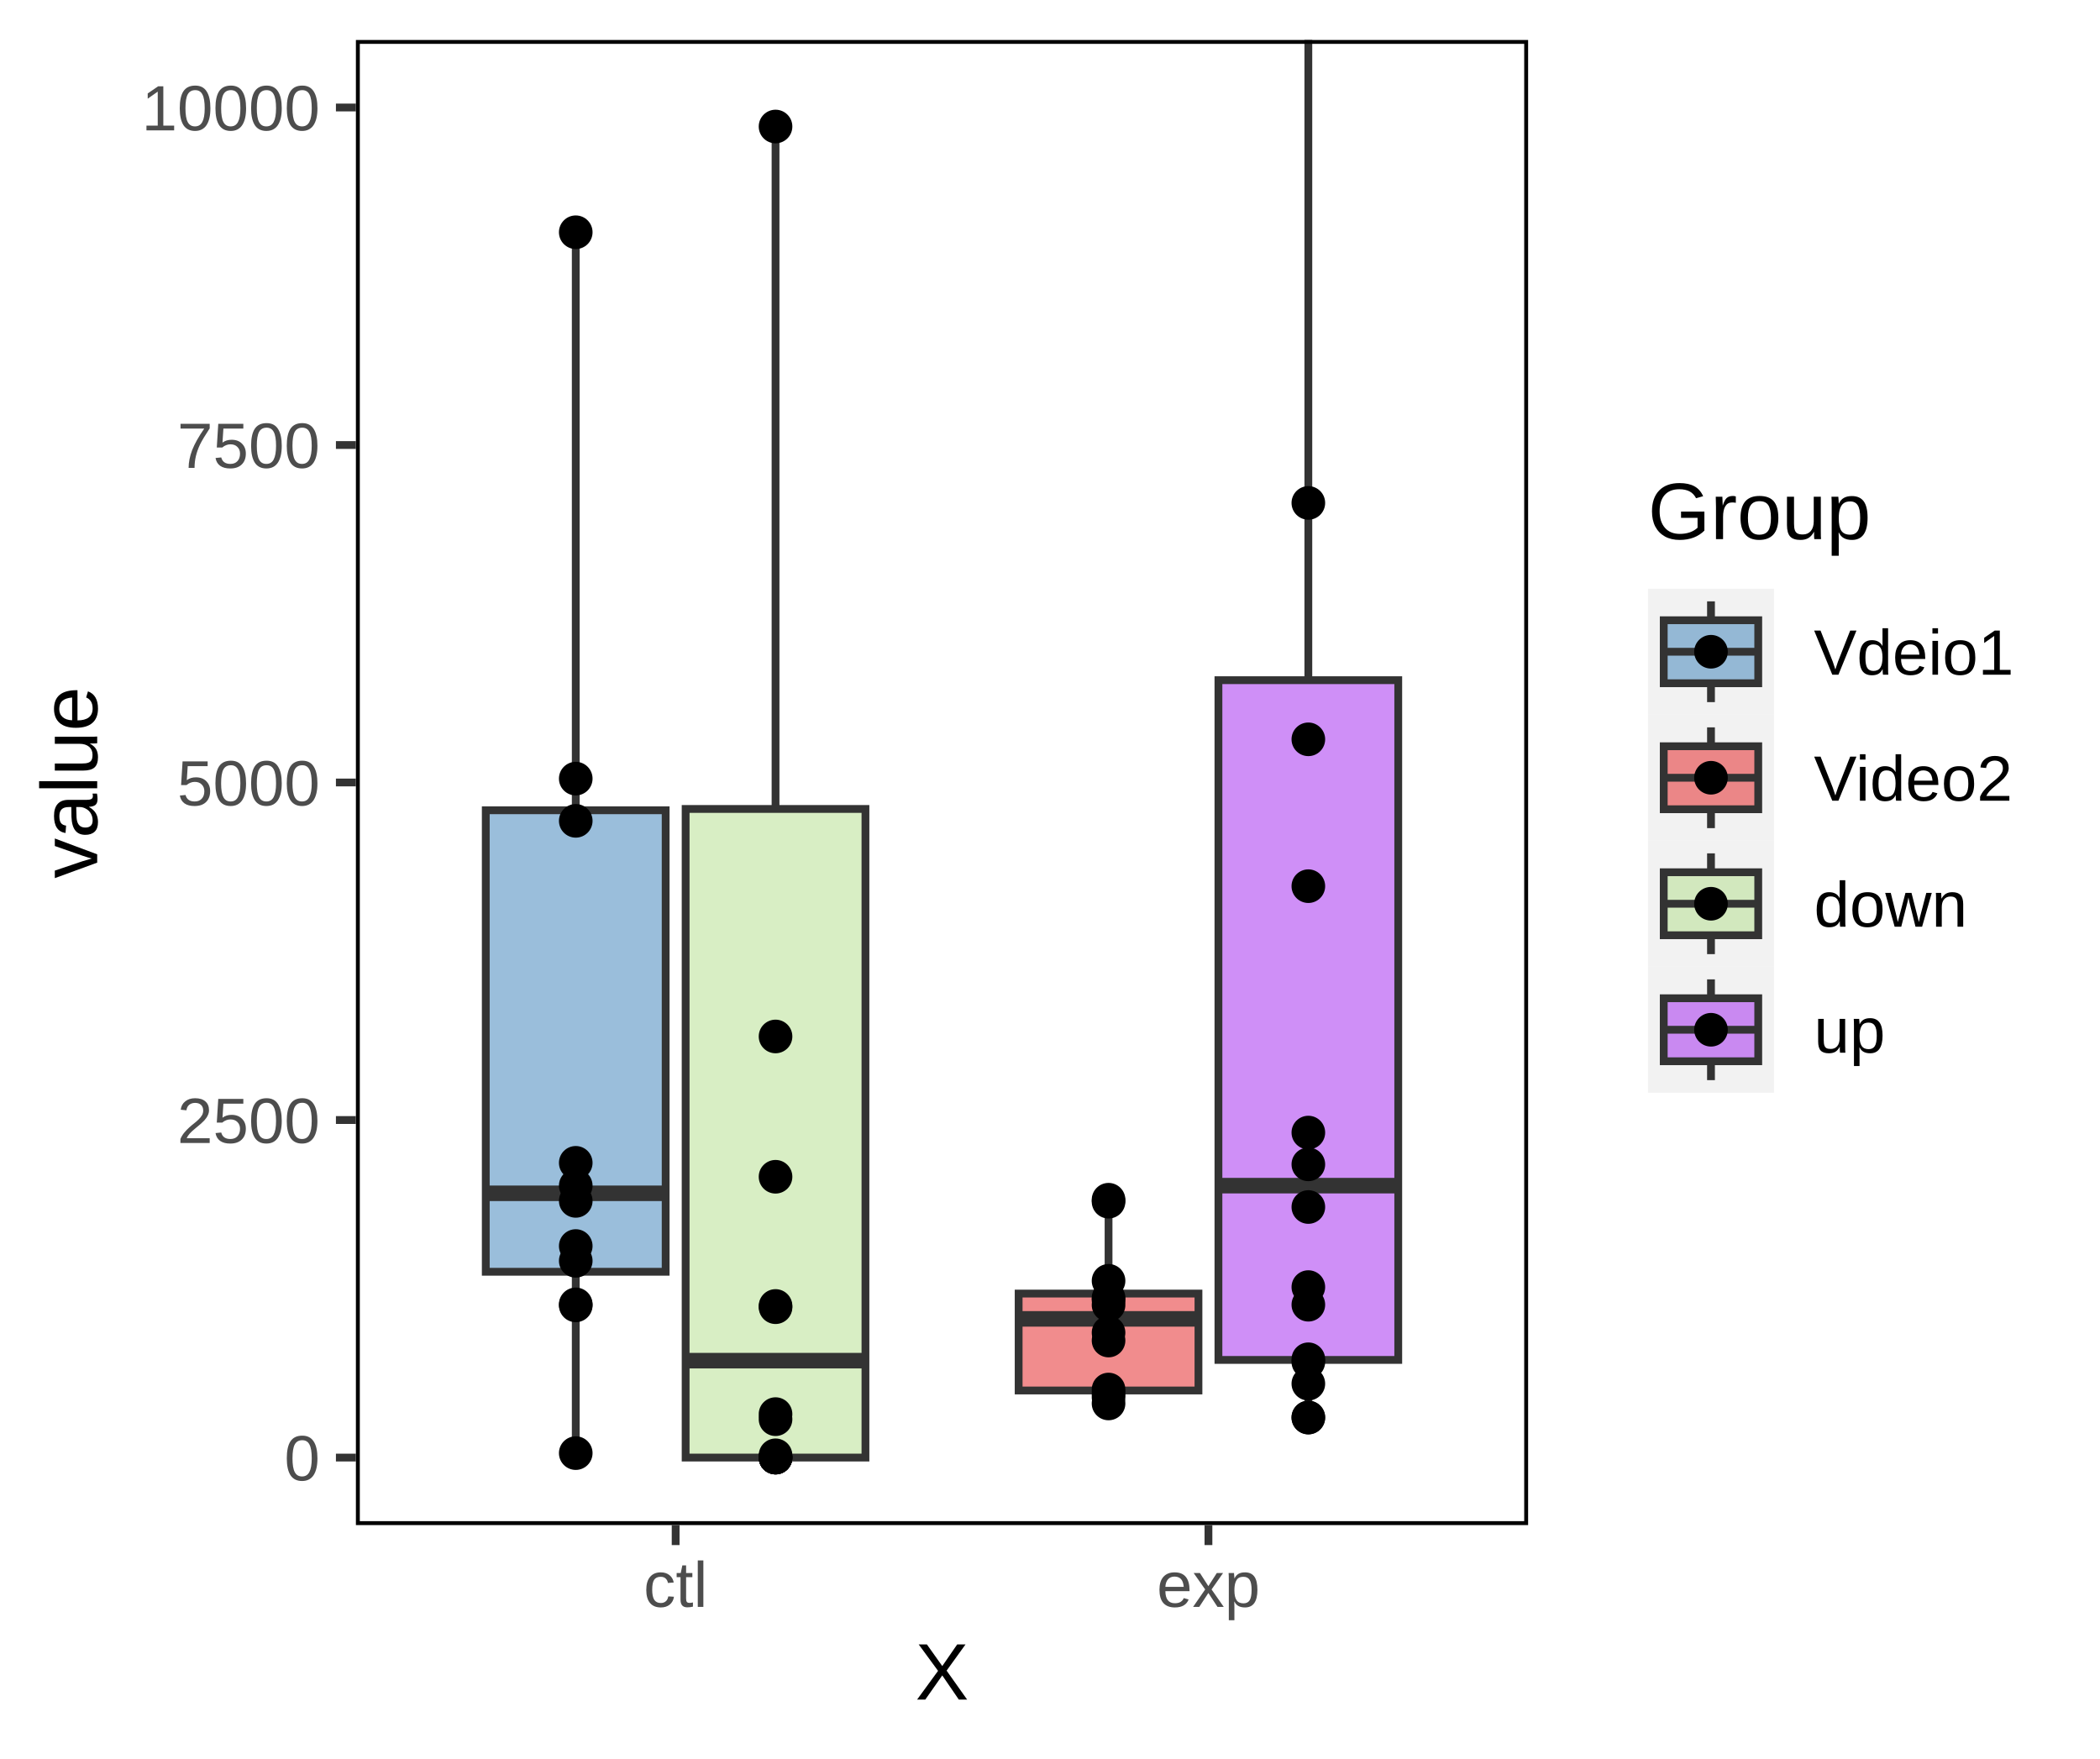
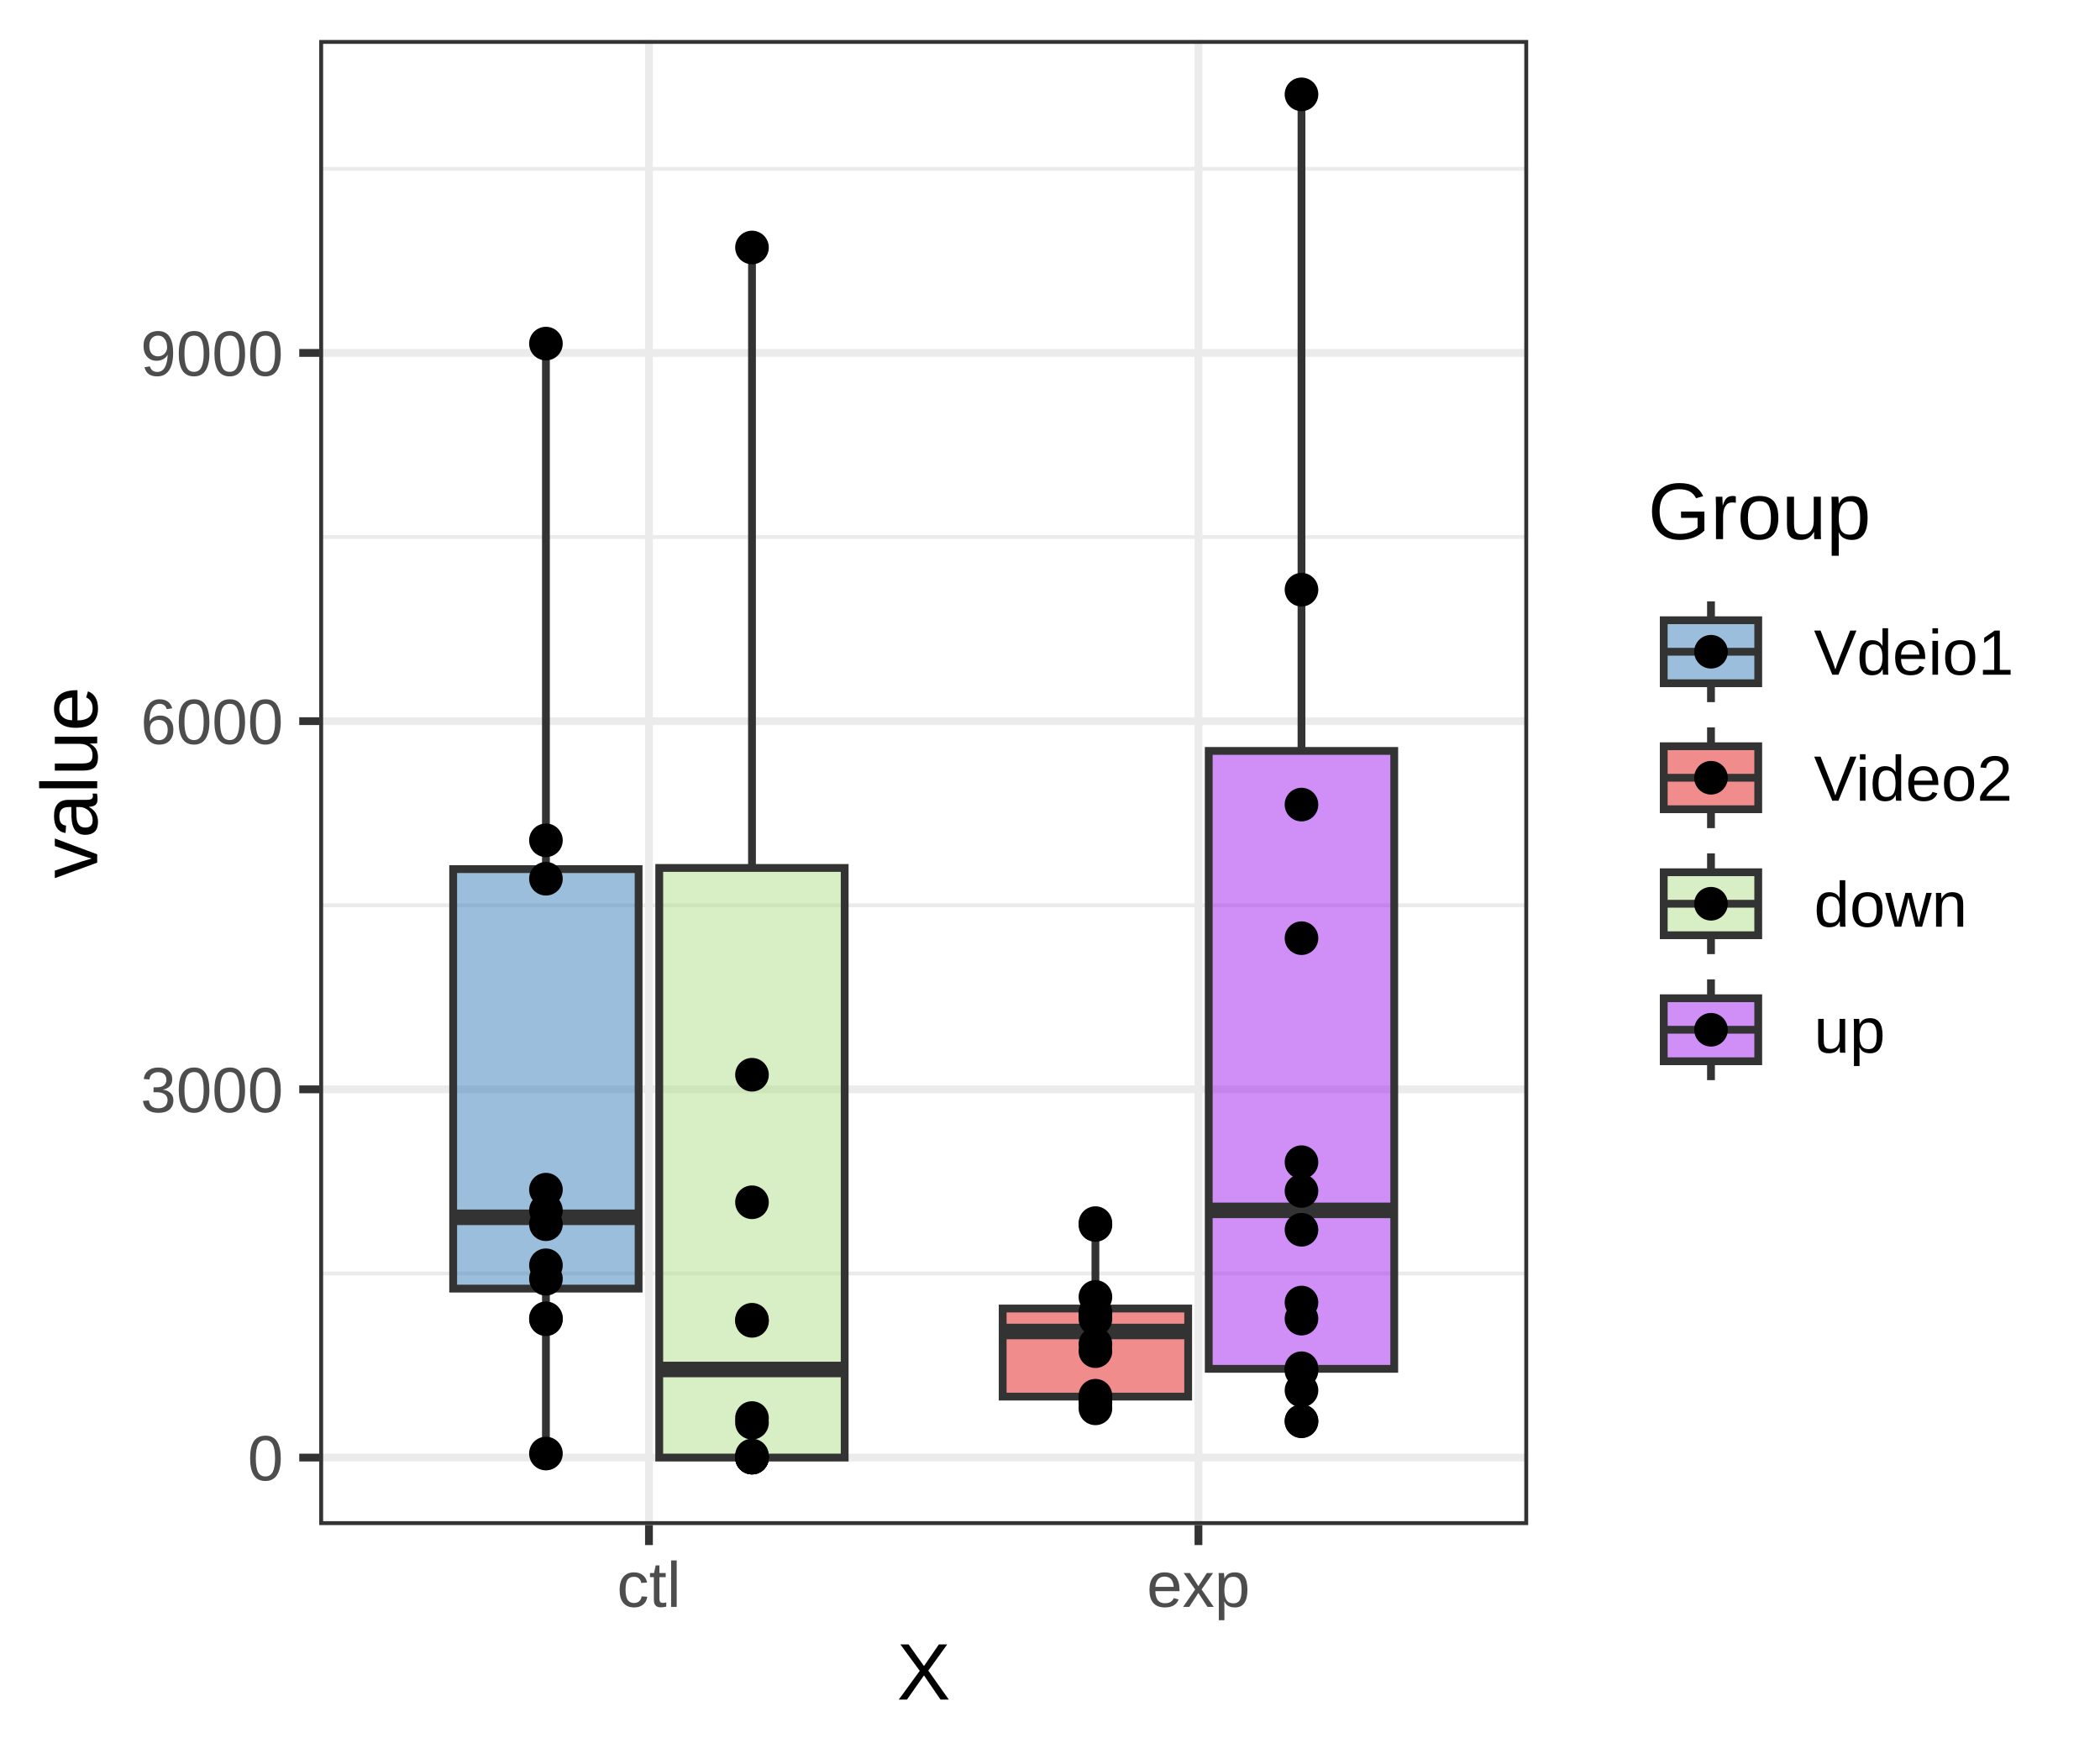
<svg xmlns="http://www.w3.org/2000/svg" class="svglite" width="288.00pt" height="241.20pt" viewBox="0 0 288.00 241.20">
  <defs>
    <style type="text/css">
    .svglite line, .svglite polyline, .svglite polygon, .svglite path, .svglite rect, .svglite circle {
      fill: none;
      stroke: #000000;
      stroke-linecap: round;
      stroke-linejoin: round;
      stroke-miterlimit: 10.00;
    }
    .svglite text {
      white-space: pre;
    }
  </style>
  </defs>
  <rect width="100%" height="100%" style="stroke: none; fill: #FFFFFF;" />
  <defs>
    <clipPath id="cpMC4wMHwyODguMDB8MC4wMHwyNDEuMjA=">
      <rect x="0.00" y="0.00" width="288.00" height="241.20" />
    </clipPath>
  </defs>
  <g clip-path="url(#cpMC4wMHwyODguMDB8MC4wMHwyNDEuMjA=)">
-     <rect x="0.00" y="0.00" width="288.00" height="241.20" style="stroke-width: 1.07; stroke: #FFFFFF; fill: #FFFFFF;" />
+     <rect x="-0" y="0.00" width="288.00" height="241.20" style="stroke-width: 1.07; stroke: #FFFFFF; fill: #FFFFFF;" />
  </g>
  <defs>
-     <clipPath id="cpNDguODF8MjA5LjU4fDUuNDh8MjA5LjE1">
-       <rect x="48.81" y="5.48" width="160.76" height="203.67" />
+     <clipPath id="cpNDMuNzh8MjA5LjU4fDUuNDh8MjA5LjE1">
+       <rect x="43.78" y="5.48" width="165.80" height="203.67" />
    </clipPath>
  </defs>
-   <g clip-path="url(#cpNDguODF8MjA5LjU4fDUuNDh8MjA5LjE1)">
-     <polyline points="48.81,176.75 209.58,176.75 " style="stroke-width: 0.53; stroke: #FFFFFF; stroke-linecap: butt;" />
-     <polyline points="48.81,130.46 209.58,130.46 " style="stroke-width: 0.53; stroke: #FFFFFF; stroke-linecap: butt;" />
-     <polyline points="48.81,84.17 209.58,84.17 " style="stroke-width: 0.53; stroke: #FFFFFF; stroke-linecap: butt;" />
-     <polyline points="48.81,37.88 209.58,37.88 " style="stroke-width: 0.53; stroke: #FFFFFF; stroke-linecap: butt;" />
-     <polyline points="48.81,199.89 209.58,199.89 " style="stroke-width: 1.07; stroke: #FFFFFF; stroke-linecap: butt;" />
-     <polyline points="48.81,153.60 209.58,153.60 " style="stroke-width: 1.07; stroke: #FFFFFF; stroke-linecap: butt;" />
-     <polyline points="48.81,107.31 209.58,107.31 " style="stroke-width: 1.07; stroke: #FFFFFF; stroke-linecap: butt;" />
-     <polyline points="48.81,61.03 209.58,61.03 " style="stroke-width: 1.07; stroke: #FFFFFF; stroke-linecap: butt;" />
-     <polyline points="48.81,14.74 209.58,14.74 " style="stroke-width: 1.07; stroke: #FFFFFF; stroke-linecap: butt;" />
-     <polyline points="92.66,209.15 92.66,5.48 " style="stroke-width: 1.07; stroke: #FFFFFF; stroke-linecap: butt;" />
-     <polyline points="165.73,209.15 165.73,5.48 " style="stroke-width: 1.07; stroke: #FFFFFF; stroke-linecap: butt;" />
-     <circle cx="78.96" cy="-415.34" r="1.95" style="stroke-width: 0.71; stroke: #333333; stroke-opacity: 0.50; fill: #333333; fill-opacity: 0.50;" />
-     <line x1="78.96" y1="111.12" x2="78.96" y2="31.85" style="stroke-width: 1.07; stroke: #333333; stroke-linecap: butt;" />
-     <line x1="78.96" y1="174.41" x2="78.96" y2="199.28" style="stroke-width: 1.07; stroke: #333333; stroke-linecap: butt;" />
-     <polygon points="66.62,111.12 66.62,174.41 91.29,174.41 91.29,111.12 66.62,111.12 " style="stroke-width: 1.07; stroke: #333333; stroke-linecap: butt; stroke-linejoin: miter; fill: #377EB8; fill-opacity: 0.50;" />
-     <line x1="66.62" y1="163.65" x2="91.29" y2="163.65" style="stroke-width: 2.13; stroke: #333333; stroke-linecap: butt; stroke-linejoin: miter;" />
-     <circle cx="106.36" cy="-722.88" r="1.95" style="stroke-width: 0.71; stroke: #333333; stroke-opacity: 0.50; fill: #333333; fill-opacity: 0.50;" />
-     <circle cx="106.36" cy="-48.73" r="1.95" style="stroke-width: 0.71; stroke: #333333; stroke-opacity: 0.50; fill: #333333; fill-opacity: 0.50;" />
-     <circle cx="106.36" cy="-636.51" r="1.95" style="stroke-width: 0.71; stroke: #333333; stroke-opacity: 0.50; fill: #333333; fill-opacity: 0.50;" />
-     <line x1="106.36" y1="110.94" x2="106.36" y2="17.35" style="stroke-width: 1.07; stroke: #333333; stroke-linecap: butt;" />
-     <line x1="106.36" y1="199.89" x2="106.36" y2="199.89" style="stroke-width: 1.07; stroke: #333333; stroke-linecap: butt;" />
-     <polygon points="94.03,110.94 94.03,199.89 118.69,199.89 118.69,110.94 94.03,110.94 " style="stroke-width: 1.07; stroke: #333333; stroke-linecap: butt; stroke-linejoin: miter; fill: #B2DF8A; fill-opacity: 0.50;" />
-     <line x1="94.03" y1="186.60" x2="118.69" y2="186.60" style="stroke-width: 2.13; stroke: #333333; stroke-linecap: butt; stroke-linejoin: miter;" />
-     <line x1="152.03" y1="177.40" x2="152.03" y2="164.53" style="stroke-width: 1.07; stroke: #333333; stroke-linecap: butt;" />
-     <line x1="152.03" y1="190.69" x2="152.03" y2="192.47" style="stroke-width: 1.07; stroke: #333333; stroke-linecap: butt;" />
-     <polygon points="139.70,177.40 139.70,190.69 164.36,190.69 164.36,177.40 139.70,177.40 " style="stroke-width: 1.07; stroke: #333333; stroke-linecap: butt; stroke-linejoin: miter; fill: #E41A1C; fill-opacity: 0.50;" />
-     <line x1="139.70" y1="180.87" x2="164.36" y2="180.87" style="stroke-width: 2.13; stroke: #333333; stroke-linecap: butt; stroke-linejoin: miter;" />
-     <circle cx="179.43" cy="-441.17" r="1.95" style="stroke-width: 0.71; stroke: #333333; stroke-opacity: 0.50; fill: #333333; fill-opacity: 0.50;" />
-     <circle cx="179.43" cy="-300.71" r="1.95" style="stroke-width: 0.71; stroke: #333333; stroke-opacity: 0.50; fill: #333333; fill-opacity: 0.50;" />
-     <line x1="179.43" y1="93.28" x2="179.43" y2="-5.76" style="stroke-width: 1.07; stroke: #333333; stroke-linecap: butt;" />
-     <line x1="179.43" y1="186.50" x2="179.43" y2="194.41" style="stroke-width: 1.07; stroke: #333333; stroke-linecap: butt;" />
-     <polygon points="167.10,93.28 167.10,186.50 191.76,186.50 191.76,93.28 167.10,93.28 " style="stroke-width: 1.07; stroke: #333333; stroke-linecap: butt; stroke-linejoin: miter; fill: #A020F0; fill-opacity: 0.50;" />
-     <line x1="167.10" y1="162.60" x2="191.76" y2="162.60" style="stroke-width: 2.13; stroke: #333333; stroke-linecap: butt; stroke-linejoin: miter;" />
-     <circle cx="78.96" cy="-415.34" r="1.95" style="stroke-width: 0.71; fill: #000000;" />
-     <circle cx="78.96" cy="31.85" r="1.95" style="stroke-width: 0.71; fill: #000000;" />
-     <circle cx="78.96" cy="106.78" r="1.95" style="stroke-width: 0.71; fill: #000000;" />
-     <circle cx="78.96" cy="112.57" r="1.95" style="stroke-width: 0.71; fill: #000000;" />
-     <circle cx="78.96" cy="159.47" r="1.95" style="stroke-width: 0.71; fill: #000000;" />
-     <circle cx="78.96" cy="162.60" r="1.95" style="stroke-width: 0.71; fill: #000000;" />
-     <circle cx="78.96" cy="164.69" r="1.95" style="stroke-width: 0.71; fill: #000000;" />
-     <circle cx="78.96" cy="170.88" r="1.95" style="stroke-width: 0.71; fill: #000000;" />
-     <circle cx="78.96" cy="172.91" r="1.95" style="stroke-width: 0.71; fill: #000000;" />
-     <circle cx="78.96" cy="178.88" r="1.95" style="stroke-width: 0.71; fill: #000000;" />
-     <circle cx="78.96" cy="179.02" r="1.95" style="stroke-width: 0.71; fill: #000000;" />
-     <circle cx="78.96" cy="199.28" r="1.95" style="stroke-width: 0.71; fill: #000000;" />
-     <circle cx="152.03" cy="164.53" r="1.95" style="stroke-width: 0.71; fill: #000000;" />
-     <circle cx="152.03" cy="164.80" r="1.95" style="stroke-width: 0.71; fill: #000000;" />
-     <circle cx="152.03" cy="175.65" r="1.95" style="stroke-width: 0.71; fill: #000000;" />
-     <circle cx="152.03" cy="177.99" r="1.95" style="stroke-width: 0.71; fill: #000000;" />
-     <circle cx="152.03" cy="178.28" r="1.95" style="stroke-width: 0.71; fill: #000000;" />
-     <circle cx="152.03" cy="178.97" r="1.95" style="stroke-width: 0.71; fill: #000000;" />
-     <circle cx="152.03" cy="182.76" r="1.95" style="stroke-width: 0.71; fill: #000000;" />
-     <circle cx="152.03" cy="183.84" r="1.95" style="stroke-width: 0.71; fill: #000000;" />
-     <circle cx="152.03" cy="190.56" r="1.95" style="stroke-width: 0.71; fill: #000000;" />
-     <circle cx="152.03" cy="191.10" r="1.95" style="stroke-width: 0.71; fill: #000000;" />
-     <circle cx="152.03" cy="191.62" r="1.95" style="stroke-width: 0.71; fill: #000000;" />
-     <circle cx="152.03" cy="192.47" r="1.95" style="stroke-width: 0.71; fill: #000000;" />
-     <circle cx="106.36" cy="199.89" r="1.95" style="stroke-width: 0.71; fill: #000000;" />
-     <circle cx="179.43" cy="165.53" r="1.95" style="stroke-width: 0.71; fill: #000000;" />
-     <circle cx="106.36" cy="199.58" r="1.95" style="stroke-width: 0.71; fill: #000000;" />
-     <circle cx="179.43" cy="194.39" r="1.95" style="stroke-width: 0.71; fill: #000000;" />
-     <circle cx="179.43" cy="155.32" r="1.95" style="stroke-width: 0.71; fill: #000000;" />
-     <circle cx="106.36" cy="199.89" r="1.95" style="stroke-width: 0.71; fill: #000000;" />
-     <circle cx="106.36" cy="-722.88" r="1.95" style="stroke-width: 0.71; fill: #000000;" />
-     <circle cx="179.43" cy="189.76" r="1.95" style="stroke-width: 0.71; fill: #000000;" />
-     <circle cx="106.36" cy="199.89" r="1.95" style="stroke-width: 0.71; fill: #000000;" />
-     <circle cx="179.43" cy="159.68" r="1.95" style="stroke-width: 0.71; fill: #000000;" />
-     <circle cx="179.43" cy="186.41" r="1.95" style="stroke-width: 0.71; fill: #000000;" />
-     <circle cx="106.36" cy="199.89" r="1.95" style="stroke-width: 0.71; fill: #000000;" />
-     <circle cx="179.43" cy="194.41" r="1.95" style="stroke-width: 0.71; fill: #000000;" />
-     <circle cx="106.36" cy="199.89" r="1.95" style="stroke-width: 0.71; fill: #000000;" />
-     <circle cx="179.43" cy="176.51" r="1.95" style="stroke-width: 0.71; fill: #000000;" />
-     <circle cx="106.36" cy="179.10" r="1.95" style="stroke-width: 0.71; fill: #000000;" />
-     <circle cx="106.36" cy="161.38" r="1.95" style="stroke-width: 0.71; fill: #000000;" />
-     <circle cx="179.43" cy="68.97" r="1.95" style="stroke-width: 0.71; fill: #000000;" />
-     <circle cx="106.36" cy="17.35" r="1.95" style="stroke-width: 0.71; fill: #000000;" />
-     <circle cx="179.43" cy="121.53" r="1.95" style="stroke-width: 0.71; fill: #000000;" />
-     <circle cx="106.36" cy="179.27" r="1.95" style="stroke-width: 0.71; fill: #000000;" />
-     <circle cx="179.43" cy="101.39" r="1.95" style="stroke-width: 0.71; fill: #000000;" />
-     <circle cx="106.36" cy="-48.73" r="1.95" style="stroke-width: 0.71; fill: #000000;" />
-     <circle cx="179.43" cy="-441.17" r="1.95" style="stroke-width: 0.71; fill: #000000;" />
-     <circle cx="106.36" cy="-636.51" r="1.95" style="stroke-width: 0.71; fill: #000000;" />
-     <circle cx="179.43" cy="-5.76" r="1.95" style="stroke-width: 0.71; fill: #000000;" />
-     <circle cx="106.36" cy="194.63" r="1.95" style="stroke-width: 0.71; fill: #000000;" />
-     <circle cx="179.43" cy="186.78" r="1.95" style="stroke-width: 0.71; fill: #000000;" />
-     <circle cx="106.36" cy="142.14" r="1.95" style="stroke-width: 0.71; fill: #000000;" />
-     <circle cx="179.43" cy="-300.71" r="1.95" style="stroke-width: 0.71; fill: #000000;" />
-     <circle cx="106.36" cy="193.93" r="1.95" style="stroke-width: 0.71; fill: #000000;" />
-     <circle cx="179.43" cy="178.93" r="1.95" style="stroke-width: 0.71; fill: #000000;" />
-     <rect x="48.81" y="5.48" width="160.76" height="203.67" style="stroke-width: 1.07;" />
+   <g clip-path="url(#cpNDMuNzh8MjA5LjU4fDUuNDh8MjA5LjE1)">
+     <rect x="43.78" y="5.48" width="165.80" height="203.67" style="stroke-width: 1.07; stroke: none; fill: #FFFFFF;" />
+     <polyline points="43.78,174.64 209.58,174.64 " style="stroke-width: 0.53; stroke: #EBEBEB; stroke-linecap: butt;" />
+     <polyline points="43.78,124.15 209.58,124.15 " style="stroke-width: 0.53; stroke: #EBEBEB; stroke-linecap: butt;" />
+     <polyline points="43.78,73.65 209.58,73.65 " style="stroke-width: 0.53; stroke: #EBEBEB; stroke-linecap: butt;" />
+     <polyline points="43.78,23.15 209.58,23.15 " style="stroke-width: 0.53; stroke: #EBEBEB; stroke-linecap: butt;" />
+     <polyline points="43.78,199.89 209.58,199.89 " style="stroke-width: 1.07; stroke: #EBEBEB; stroke-linecap: butt;" />
+     <polyline points="43.78,149.39 209.58,149.39 " style="stroke-width: 1.07; stroke: #EBEBEB; stroke-linecap: butt;" />
+     <polyline points="43.78,98.90 209.58,98.90 " style="stroke-width: 1.07; stroke: #EBEBEB; stroke-linecap: butt;" />
+     <polyline points="43.78,48.40 209.58,48.40 " style="stroke-width: 1.07; stroke: #EBEBEB; stroke-linecap: butt;" />
+     <polyline points="89.00,209.15 89.00,5.48 " style="stroke-width: 1.07; stroke: #EBEBEB; stroke-linecap: butt;" />
+     <polyline points="164.36,209.15 164.36,5.48 " style="stroke-width: 1.07; stroke: #EBEBEB; stroke-linecap: butt;" />
+     <circle cx="74.87" cy="-359.41" r="1.95" style="stroke-width: 0.71; stroke: #333333; stroke-opacity: 0.50; fill: #333333; fill-opacity: 0.50;" />
+     <line x1="74.87" y1="119.19" x2="74.87" y2="47.12" style="stroke-width: 1.07; stroke: #333333; stroke-linecap: butt;" />
+     <line x1="74.87" y1="176.72" x2="74.87" y2="199.34" style="stroke-width: 1.07; stroke: #333333; stroke-linecap: butt;" />
+     <polygon points="62.15,119.19 62.15,176.72 87.58,176.72 87.58,119.19 62.15,119.19 " style="stroke-width: 1.07; stroke: #333333; stroke-linecap: butt; stroke-linejoin: miter; fill: #377EB8; fill-opacity: 0.50;" />
+     <line x1="62.15" y1="166.94" x2="87.58" y2="166.94" style="stroke-width: 2.13; stroke: #333333; stroke-linecap: butt; stroke-linejoin: miter;" />
+     <circle cx="103.13" cy="-638.99" r="1.95" style="stroke-width: 0.71; stroke: #333333; stroke-opacity: 0.50; fill: #333333; fill-opacity: 0.50;" />
+     <circle cx="103.13" cy="-26.13" r="1.95" style="stroke-width: 0.71; stroke: #333333; stroke-opacity: 0.50; fill: #333333; fill-opacity: 0.50;" />
+     <circle cx="103.13" cy="-560.47" r="1.95" style="stroke-width: 0.71; stroke: #333333; stroke-opacity: 0.50; fill: #333333; fill-opacity: 0.50;" />
+     <line x1="103.13" y1="119.03" x2="103.13" y2="33.94" style="stroke-width: 1.07; stroke: #333333; stroke-linecap: butt;" />
+     <line x1="103.13" y1="199.89" x2="103.13" y2="199.89" style="stroke-width: 1.07; stroke: #333333; stroke-linecap: butt;" />
+     <polygon points="90.41,119.03 90.41,199.89 115.84,199.89 115.84,119.03 90.41,119.03 " style="stroke-width: 1.07; stroke: #333333; stroke-linecap: butt; stroke-linejoin: miter; fill: #B2DF8A; fill-opacity: 0.50;" />
+     <line x1="90.41" y1="187.81" x2="115.84" y2="187.81" style="stroke-width: 2.13; stroke: #333333; stroke-linecap: butt; stroke-linejoin: miter;" />
+     <line x1="150.23" y1="179.45" x2="150.23" y2="167.74" style="stroke-width: 1.07; stroke: #333333; stroke-linecap: butt;" />
+     <line x1="150.23" y1="191.53" x2="150.23" y2="193.14" style="stroke-width: 1.07; stroke: #333333; stroke-linecap: butt;" />
+     <polygon points="137.51,179.45 137.51,191.53 162.95,191.53 162.95,179.45 137.51,179.45 " style="stroke-width: 1.07; stroke: #333333; stroke-linecap: butt; stroke-linejoin: miter; fill: #E41A1C; fill-opacity: 0.50;" />
+     <line x1="137.51" y1="182.60" x2="162.95" y2="182.60" style="stroke-width: 2.13; stroke: #333333; stroke-linecap: butt; stroke-linejoin: miter;" />
+     <circle cx="178.49" cy="-382.89" r="1.95" style="stroke-width: 0.71; stroke: #333333; stroke-opacity: 0.50; fill: #333333; fill-opacity: 0.50;" />
+     <circle cx="178.49" cy="-255.20" r="1.95" style="stroke-width: 0.71; stroke: #333333; stroke-opacity: 0.50; fill: #333333; fill-opacity: 0.50;" />
+     <line x1="178.49" y1="102.98" x2="178.49" y2="12.94" style="stroke-width: 1.07; stroke: #333333; stroke-linecap: butt;" />
+     <line x1="178.49" y1="187.72" x2="178.49" y2="194.91" style="stroke-width: 1.07; stroke: #333333; stroke-linecap: butt;" />
+     <polygon points="165.77,102.98 165.77,187.72 191.21,187.72 191.21,102.98 165.77,102.98 " style="stroke-width: 1.07; stroke: #333333; stroke-linecap: butt; stroke-linejoin: miter; fill: #A020F0; fill-opacity: 0.50;" />
+     <line x1="165.77" y1="165.99" x2="191.21" y2="165.99" style="stroke-width: 2.13; stroke: #333333; stroke-linecap: butt; stroke-linejoin: miter;" />
+     <circle cx="74.87" cy="-359.41" r="1.95" style="stroke-width: 0.71; fill: #000000;" />
+     <circle cx="74.87" cy="47.12" r="1.95" style="stroke-width: 0.71; fill: #000000;" />
+     <circle cx="74.87" cy="115.24" r="1.95" style="stroke-width: 0.71; fill: #000000;" />
+     <circle cx="74.87" cy="120.51" r="1.95" style="stroke-width: 0.71; fill: #000000;" />
+     <circle cx="74.87" cy="163.15" r="1.95" style="stroke-width: 0.71; fill: #000000;" />
+     <circle cx="74.87" cy="165.99" r="1.95" style="stroke-width: 0.71; fill: #000000;" />
+     <circle cx="74.87" cy="167.89" r="1.95" style="stroke-width: 0.71; fill: #000000;" />
+     <circle cx="74.87" cy="173.52" r="1.95" style="stroke-width: 0.71; fill: #000000;" />
+     <circle cx="74.87" cy="175.37" r="1.95" style="stroke-width: 0.71; fill: #000000;" />
+     <circle cx="74.87" cy="180.79" r="1.95" style="stroke-width: 0.71; fill: #000000;" />
+     <circle cx="74.87" cy="180.92" r="1.95" style="stroke-width: 0.71; fill: #000000;" />
+     <circle cx="74.87" cy="199.34" r="1.95" style="stroke-width: 0.71; fill: #000000;" />
+     <circle cx="150.23" cy="167.74" r="1.95" style="stroke-width: 0.71; fill: #000000;" />
+     <circle cx="150.23" cy="167.99" r="1.95" style="stroke-width: 0.71; fill: #000000;" />
+     <circle cx="150.23" cy="177.86" r="1.95" style="stroke-width: 0.71; fill: #000000;" />
+     <circle cx="150.23" cy="179.98" r="1.95" style="stroke-width: 0.71; fill: #000000;" />
+     <circle cx="150.23" cy="180.25" r="1.95" style="stroke-width: 0.71; fill: #000000;" />
+     <circle cx="150.23" cy="180.87" r="1.95" style="stroke-width: 0.71; fill: #000000;" />
+     <circle cx="150.23" cy="184.32" r="1.95" style="stroke-width: 0.71; fill: #000000;" />
+     <circle cx="150.23" cy="185.30" r="1.95" style="stroke-width: 0.71; fill: #000000;" />
+     <circle cx="150.23" cy="191.41" r="1.95" style="stroke-width: 0.71; fill: #000000;" />
+     <circle cx="150.23" cy="191.90" r="1.95" style="stroke-width: 0.71; fill: #000000;" />
+     <circle cx="150.23" cy="192.37" r="1.95" style="stroke-width: 0.71; fill: #000000;" />
+     <circle cx="150.23" cy="193.14" r="1.95" style="stroke-width: 0.71; fill: #000000;" />
+     <circle cx="103.13" cy="199.89" r="1.95" style="stroke-width: 0.71; fill: #000000;" />
+     <circle cx="178.49" cy="168.65" r="1.95" style="stroke-width: 0.71; fill: #000000;" />
+     <circle cx="103.13" cy="199.61" r="1.95" style="stroke-width: 0.71; fill: #000000;" />
+     <circle cx="178.49" cy="194.89" r="1.95" style="stroke-width: 0.71; fill: #000000;" />
+     <circle cx="178.49" cy="159.38" r="1.95" style="stroke-width: 0.71; fill: #000000;" />
+     <circle cx="103.13" cy="199.89" r="1.95" style="stroke-width: 0.71; fill: #000000;" />
+     <circle cx="103.13" cy="-638.99" r="1.95" style="stroke-width: 0.71; fill: #000000;" />
+     <circle cx="178.49" cy="190.68" r="1.95" style="stroke-width: 0.71; fill: #000000;" />
+     <circle cx="103.13" cy="199.89" r="1.95" style="stroke-width: 0.71; fill: #000000;" />
+     <circle cx="178.49" cy="163.33" r="1.95" style="stroke-width: 0.71; fill: #000000;" />
+     <circle cx="178.49" cy="187.64" r="1.95" style="stroke-width: 0.71; fill: #000000;" />
+     <circle cx="103.13" cy="199.89" r="1.95" style="stroke-width: 0.71; fill: #000000;" />
+     <circle cx="178.49" cy="194.91" r="1.95" style="stroke-width: 0.71; fill: #000000;" />
+     <circle cx="103.13" cy="199.89" r="1.95" style="stroke-width: 0.71; fill: #000000;" />
+     <circle cx="178.49" cy="178.63" r="1.95" style="stroke-width: 0.71; fill: #000000;" />
+     <circle cx="103.13" cy="180.99" r="1.95" style="stroke-width: 0.71; fill: #000000;" />
+     <circle cx="103.13" cy="164.88" r="1.95" style="stroke-width: 0.71; fill: #000000;" />
+     <circle cx="178.49" cy="80.87" r="1.95" style="stroke-width: 0.71; fill: #000000;" />
+     <circle cx="103.13" cy="33.94" r="1.95" style="stroke-width: 0.71; fill: #000000;" />
+     <circle cx="178.49" cy="128.66" r="1.95" style="stroke-width: 0.71; fill: #000000;" />
+     <circle cx="103.13" cy="181.14" r="1.95" style="stroke-width: 0.71; fill: #000000;" />
+     <circle cx="178.49" cy="110.34" r="1.95" style="stroke-width: 0.71; fill: #000000;" />
+     <circle cx="103.13" cy="-26.13" r="1.95" style="stroke-width: 0.71; fill: #000000;" />
+     <circle cx="178.49" cy="-382.89" r="1.95" style="stroke-width: 0.71; fill: #000000;" />
+     <circle cx="103.13" cy="-560.47" r="1.95" style="stroke-width: 0.71; fill: #000000;" />
+     <circle cx="178.49" cy="12.94" r="1.95" style="stroke-width: 0.71; fill: #000000;" />
+     <circle cx="103.13" cy="195.11" r="1.95" style="stroke-width: 0.71; fill: #000000;" />
+     <circle cx="178.49" cy="187.97" r="1.95" style="stroke-width: 0.71; fill: #000000;" />
+     <circle cx="103.13" cy="147.39" r="1.95" style="stroke-width: 0.71; fill: #000000;" />
+     <circle cx="178.49" cy="-255.20" r="1.95" style="stroke-width: 0.71; fill: #000000;" />
+     <circle cx="103.13" cy="194.47" r="1.95" style="stroke-width: 0.71; fill: #000000;" />
+     <circle cx="178.49" cy="180.84" r="1.95" style="stroke-width: 0.71; fill: #000000;" />
+     <rect x="43.78" y="5.48" width="165.80" height="203.67" style="stroke-width: 1.07; stroke: #333333;" />
  </g>
  <g clip-path="url(#cpMC4wMHwyODguMDB8MC4wMHwyNDEuMjA=)">
-     <text x="43.88" y="203.03" text-anchor="end" style="font-size: 8.80px;fill: #4D4D4D; font-family: &quot;Liberation Sans&quot;;" textLength="5.03px" lengthAdjust="spacingAndGlyphs">0</text>
-     <text x="43.88" y="156.75" text-anchor="end" style="font-size: 8.80px;fill: #4D4D4D; font-family: &quot;Liberation Sans&quot;;" textLength="20.13px" lengthAdjust="spacingAndGlyphs">2500</text>
-     <text x="43.88" y="110.46" text-anchor="end" style="font-size: 8.80px;fill: #4D4D4D; font-family: &quot;Liberation Sans&quot;;" textLength="20.13px" lengthAdjust="spacingAndGlyphs">5000</text>
-     <text x="43.88" y="64.17" text-anchor="end" style="font-size: 8.80px;fill: #4D4D4D; font-family: &quot;Liberation Sans&quot;;" textLength="20.13px" lengthAdjust="spacingAndGlyphs">7500</text>
-     <text x="43.88" y="17.88" text-anchor="end" style="font-size: 8.80px;fill: #4D4D4D; font-family: &quot;Liberation Sans&quot;;" textLength="25.16px" lengthAdjust="spacingAndGlyphs">10000</text>
-     <polyline points="46.07,199.89 48.81,199.89 " style="stroke-width: 1.07; stroke: #333333; stroke-linecap: butt;" />
-     <polyline points="46.07,153.60 48.81,153.60 " style="stroke-width: 1.07; stroke: #333333; stroke-linecap: butt;" />
-     <polyline points="46.07,107.31 48.81,107.31 " style="stroke-width: 1.07; stroke: #333333; stroke-linecap: butt;" />
-     <polyline points="46.07,61.03 48.81,61.03 " style="stroke-width: 1.07; stroke: #333333; stroke-linecap: butt;" />
-     <polyline points="46.07,14.74 48.81,14.74 " style="stroke-width: 1.07; stroke: #333333; stroke-linecap: butt;" />
-     <polyline points="92.66,211.89 92.66,209.15 " style="stroke-width: 1.07; stroke: #333333; stroke-linecap: butt;" />
-     <polyline points="165.73,211.89 165.73,209.15 " style="stroke-width: 1.07; stroke: #333333; stroke-linecap: butt;" />
-     <text x="92.66" y="220.37" text-anchor="middle" style="font-size: 8.80px;fill: #4D4D4D; font-family: &quot;Liberation Sans&quot;;" textLength="9.66px" lengthAdjust="spacingAndGlyphs">ctl</text>
-     <text x="165.73" y="220.37" text-anchor="middle" style="font-size: 8.80px;fill: #4D4D4D; font-family: &quot;Liberation Sans&quot;;" textLength="15.02px" lengthAdjust="spacingAndGlyphs">exp</text>
-     <text x="129.19" y="233.08" text-anchor="middle" style="font-size: 11.00px; font-family: &quot;Liberation Sans&quot;;" textLength="6.44px" lengthAdjust="spacingAndGlyphs">X</text>
+     <text x="38.85" y="203.03" text-anchor="end" style="font-size: 8.80px;fill: #4D4D4D; font-family: &quot;Liberation Sans&quot;;" textLength="5.03px" lengthAdjust="spacingAndGlyphs">0</text>
+     <text x="38.85" y="152.54" text-anchor="end" style="font-size: 8.80px;fill: #4D4D4D; font-family: &quot;Liberation Sans&quot;;" textLength="20.13px" lengthAdjust="spacingAndGlyphs">3000</text>
+     <text x="38.85" y="102.04" text-anchor="end" style="font-size: 8.80px;fill: #4D4D4D; font-family: &quot;Liberation Sans&quot;;" textLength="20.13px" lengthAdjust="spacingAndGlyphs">6000</text>
+     <text x="38.85" y="51.54" text-anchor="end" style="font-size: 8.80px;fill: #4D4D4D; font-family: &quot;Liberation Sans&quot;;" textLength="20.13px" lengthAdjust="spacingAndGlyphs">9000</text>
+     <polyline points="41.04,199.89 43.78,199.89 " style="stroke-width: 1.07; stroke: #333333; stroke-linecap: butt;" />
+     <polyline points="41.04,149.39 43.78,149.39 " style="stroke-width: 1.07; stroke: #333333; stroke-linecap: butt;" />
+     <polyline points="41.04,98.90 43.78,98.90 " style="stroke-width: 1.07; stroke: #333333; stroke-linecap: butt;" />
+     <polyline points="41.04,48.40 43.78,48.40 " style="stroke-width: 1.07; stroke: #333333; stroke-linecap: butt;" />
+     <polyline points="89.00,211.89 89.00,209.15 " style="stroke-width: 1.07; stroke: #333333; stroke-linecap: butt;" />
+     <polyline points="164.36,211.89 164.36,209.15 " style="stroke-width: 1.07; stroke: #333333; stroke-linecap: butt;" />
+     <text x="89.00" y="220.37" text-anchor="middle" style="font-size: 8.80px;fill: #4D4D4D; font-family: &quot;Liberation Sans&quot;;" textLength="9.66px" lengthAdjust="spacingAndGlyphs">ctl</text>
+     <text x="164.36" y="220.37" text-anchor="middle" style="font-size: 8.80px;fill: #4D4D4D; font-family: &quot;Liberation Sans&quot;;" textLength="15.02px" lengthAdjust="spacingAndGlyphs">exp</text>
+     <text x="126.68" y="233.08" text-anchor="middle" style="font-size: 11.00px; font-family: &quot;Liberation Sans&quot;;" textLength="6.44px" lengthAdjust="spacingAndGlyphs">X</text>
    <text transform="translate(13.33,107.31) rotate(-90)" text-anchor="middle" style="font-size: 11.00px; font-family: &quot;Liberation Sans&quot;;" textLength="27.60px" lengthAdjust="spacingAndGlyphs">value</text>
    <rect x="220.53" y="59.29" width="61.99" height="96.06" style="stroke-width: 1.07; stroke: none; fill: #FFFFFF;" />
    <text x="226.01" y="73.94" style="font-size: 11.00px; font-family: &quot;Liberation Sans&quot;;" textLength="32.77px" lengthAdjust="spacingAndGlyphs">Group</text>
-     <rect x="226.01" y="80.74" width="17.28" height="17.28" style="stroke-width: 1.07; stroke: none; fill: #F2F2F2;" />
+     <rect x="226.01" y="80.74" width="17.28" height="17.28" style="stroke-width: 1.07; stroke: none; fill: #FFFFFF;" />
    <polyline points="234.65,96.29 234.65,93.70 " style="stroke-width: 1.07; stroke: #333333; stroke-linecap: butt; stroke-linejoin: miter;" />
    <polyline points="234.65,85.06 234.65,82.47 " style="stroke-width: 1.07; stroke: #333333; stroke-linecap: butt; stroke-linejoin: miter;" />
    <rect x="228.17" y="85.06" width="12.96" height="8.64" style="stroke-width: 1.07; stroke: #333333; stroke-linecap: butt; stroke-linejoin: miter; fill: #377EB8; fill-opacity: 0.50;" />
    <polyline points="228.17,89.38 241.13,89.38 " style="stroke-width: 1.07; stroke: #333333; stroke-linecap: butt; stroke-linejoin: miter;" />
    <circle cx="234.65" cy="89.38" r="1.95" style="stroke-width: 0.71; fill: #000000;" />
-     <rect x="226.01" y="98.02" width="17.28" height="17.28" style="stroke-width: 1.07; stroke: none; fill: #F2F2F2;" />
+     <rect x="226.01" y="98.02" width="17.28" height="17.28" style="stroke-width: 1.07; stroke: none; fill: #FFFFFF;" />
    <polyline points="234.65,113.57 234.65,110.98 " style="stroke-width: 1.07; stroke: #333333; stroke-linecap: butt; stroke-linejoin: miter;" />
    <polyline points="234.65,102.34 234.65,99.75 " style="stroke-width: 1.07; stroke: #333333; stroke-linecap: butt; stroke-linejoin: miter;" />
    <rect x="228.17" y="102.34" width="12.96" height="8.64" style="stroke-width: 1.07; stroke: #333333; stroke-linecap: butt; stroke-linejoin: miter; fill: #E41A1C; fill-opacity: 0.50;" />
    <polyline points="228.17,106.66 241.13,106.66 " style="stroke-width: 1.07; stroke: #333333; stroke-linecap: butt; stroke-linejoin: miter;" />
    <circle cx="234.65" cy="106.66" r="1.95" style="stroke-width: 0.71; fill: #000000;" />
-     <rect x="226.01" y="115.30" width="17.28" height="17.28" style="stroke-width: 1.07; stroke: none; fill: #F2F2F2;" />
+     <rect x="226.01" y="115.30" width="17.28" height="17.28" style="stroke-width: 1.07; stroke: none; fill: #FFFFFF;" />
    <polyline points="234.65,130.85 234.65,128.26 " style="stroke-width: 1.07; stroke: #333333; stroke-linecap: butt; stroke-linejoin: miter;" />
    <polyline points="234.65,119.62 234.65,117.03 " style="stroke-width: 1.07; stroke: #333333; stroke-linecap: butt; stroke-linejoin: miter;" />
    <rect x="228.17" y="119.62" width="12.96" height="8.64" style="stroke-width: 1.07; stroke: #333333; stroke-linecap: butt; stroke-linejoin: miter; fill: #B2DF8A; fill-opacity: 0.50;" />
    <polyline points="228.17,123.94 241.13,123.94 " style="stroke-width: 1.07; stroke: #333333; stroke-linecap: butt; stroke-linejoin: miter;" />
    <circle cx="234.65" cy="123.94" r="1.95" style="stroke-width: 0.71; fill: #000000;" />
-     <rect x="226.01" y="132.58" width="17.28" height="17.28" style="stroke-width: 1.07; stroke: none; fill: #F2F2F2;" />
+     <rect x="226.01" y="132.58" width="17.28" height="17.28" style="stroke-width: 1.07; stroke: none; fill: #FFFFFF;" />
    <polyline points="234.65,148.13 234.65,145.54 " style="stroke-width: 1.07; stroke: #333333; stroke-linecap: butt; stroke-linejoin: miter;" />
    <polyline points="234.65,136.90 234.65,134.31 " style="stroke-width: 1.07; stroke: #333333; stroke-linecap: butt; stroke-linejoin: miter;" />
    <rect x="228.17" y="136.90" width="12.96" height="8.64" style="stroke-width: 1.07; stroke: #333333; stroke-linecap: butt; stroke-linejoin: miter; fill: #A020F0; fill-opacity: 0.50;" />
    <polyline points="228.17,141.22 241.13,141.22 " style="stroke-width: 1.07; stroke: #333333; stroke-linecap: butt; stroke-linejoin: miter;" />
    <circle cx="234.65" cy="141.22" r="1.95" style="stroke-width: 0.71; fill: #000000;" />
    <text x="248.77" y="92.53" style="font-size: 8.80px; font-family: &quot;Liberation Sans&quot;;" textLength="28.27px" lengthAdjust="spacingAndGlyphs">Vdeio1</text>
    <text x="248.77" y="109.81" style="font-size: 8.80px; font-family: &quot;Liberation Sans&quot;;" textLength="28.27px" lengthAdjust="spacingAndGlyphs">Video2</text>
    <text x="248.77" y="127.09" style="font-size: 8.80px; font-family: &quot;Liberation Sans&quot;;" textLength="23.08px" lengthAdjust="spacingAndGlyphs">down</text>
    <text x="248.77" y="144.37" style="font-size: 8.80px; font-family: &quot;Liberation Sans&quot;;" textLength="10.84px" lengthAdjust="spacingAndGlyphs">up</text>
  </g>
</svg>
